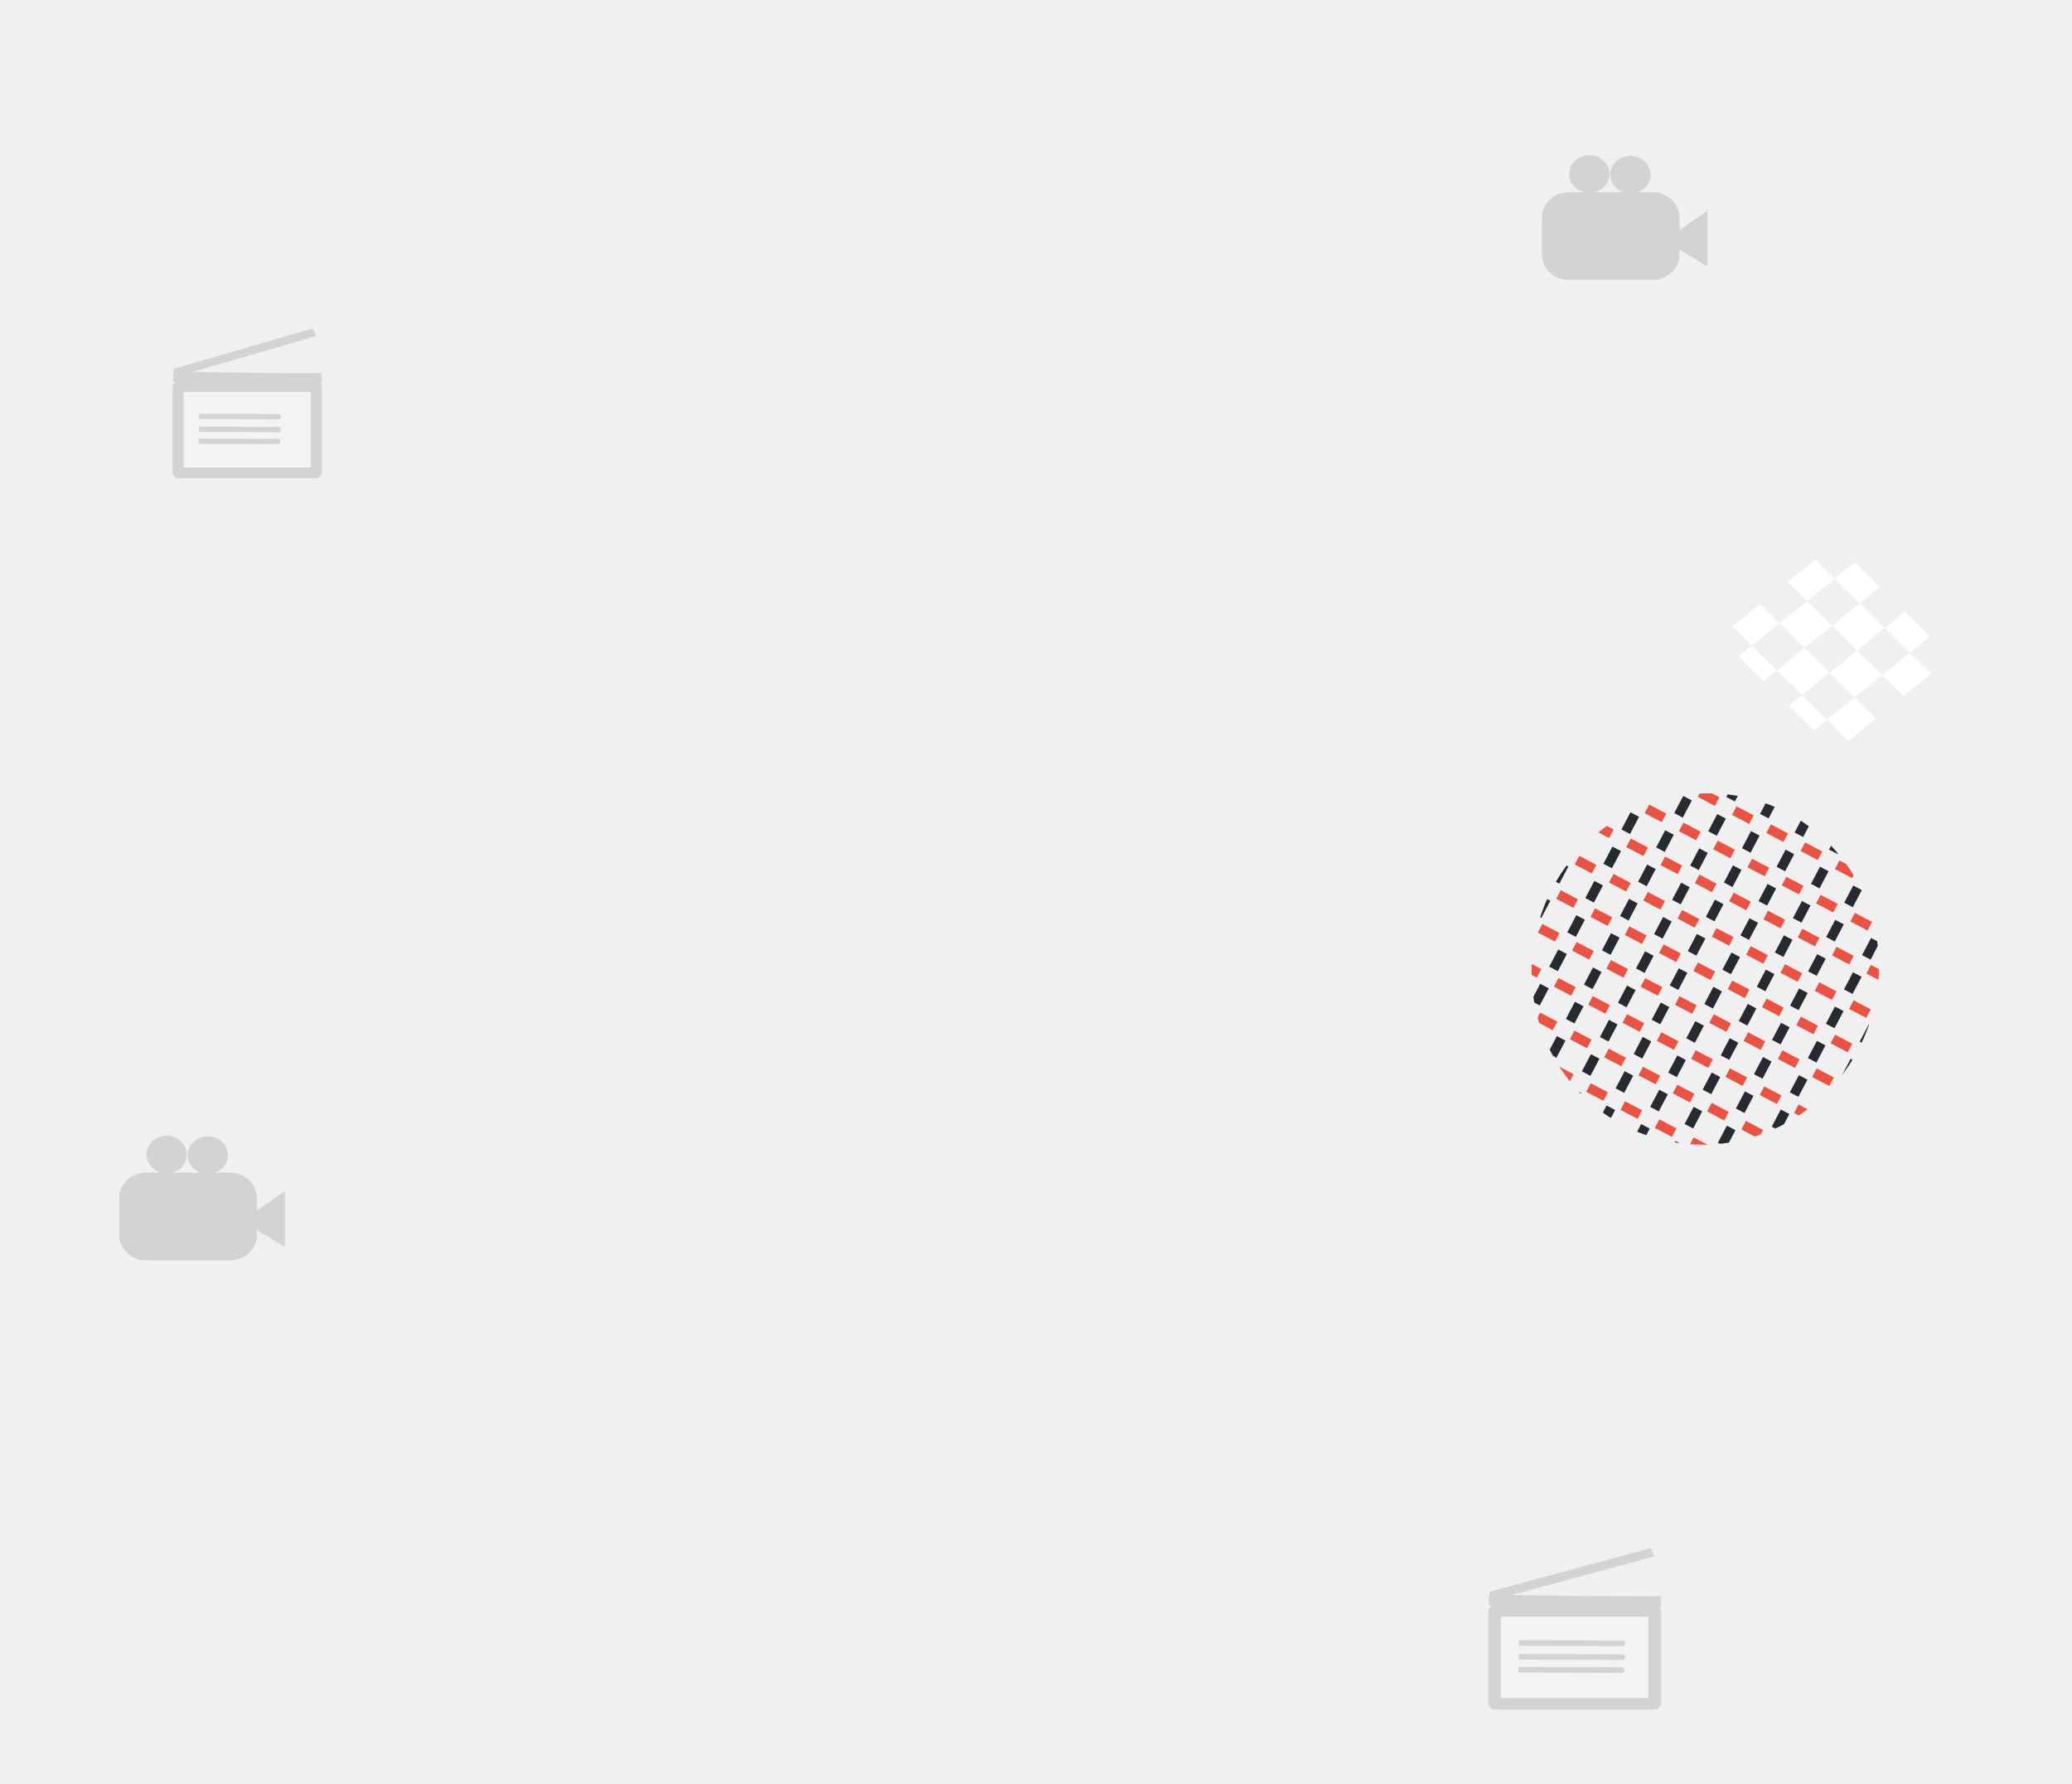
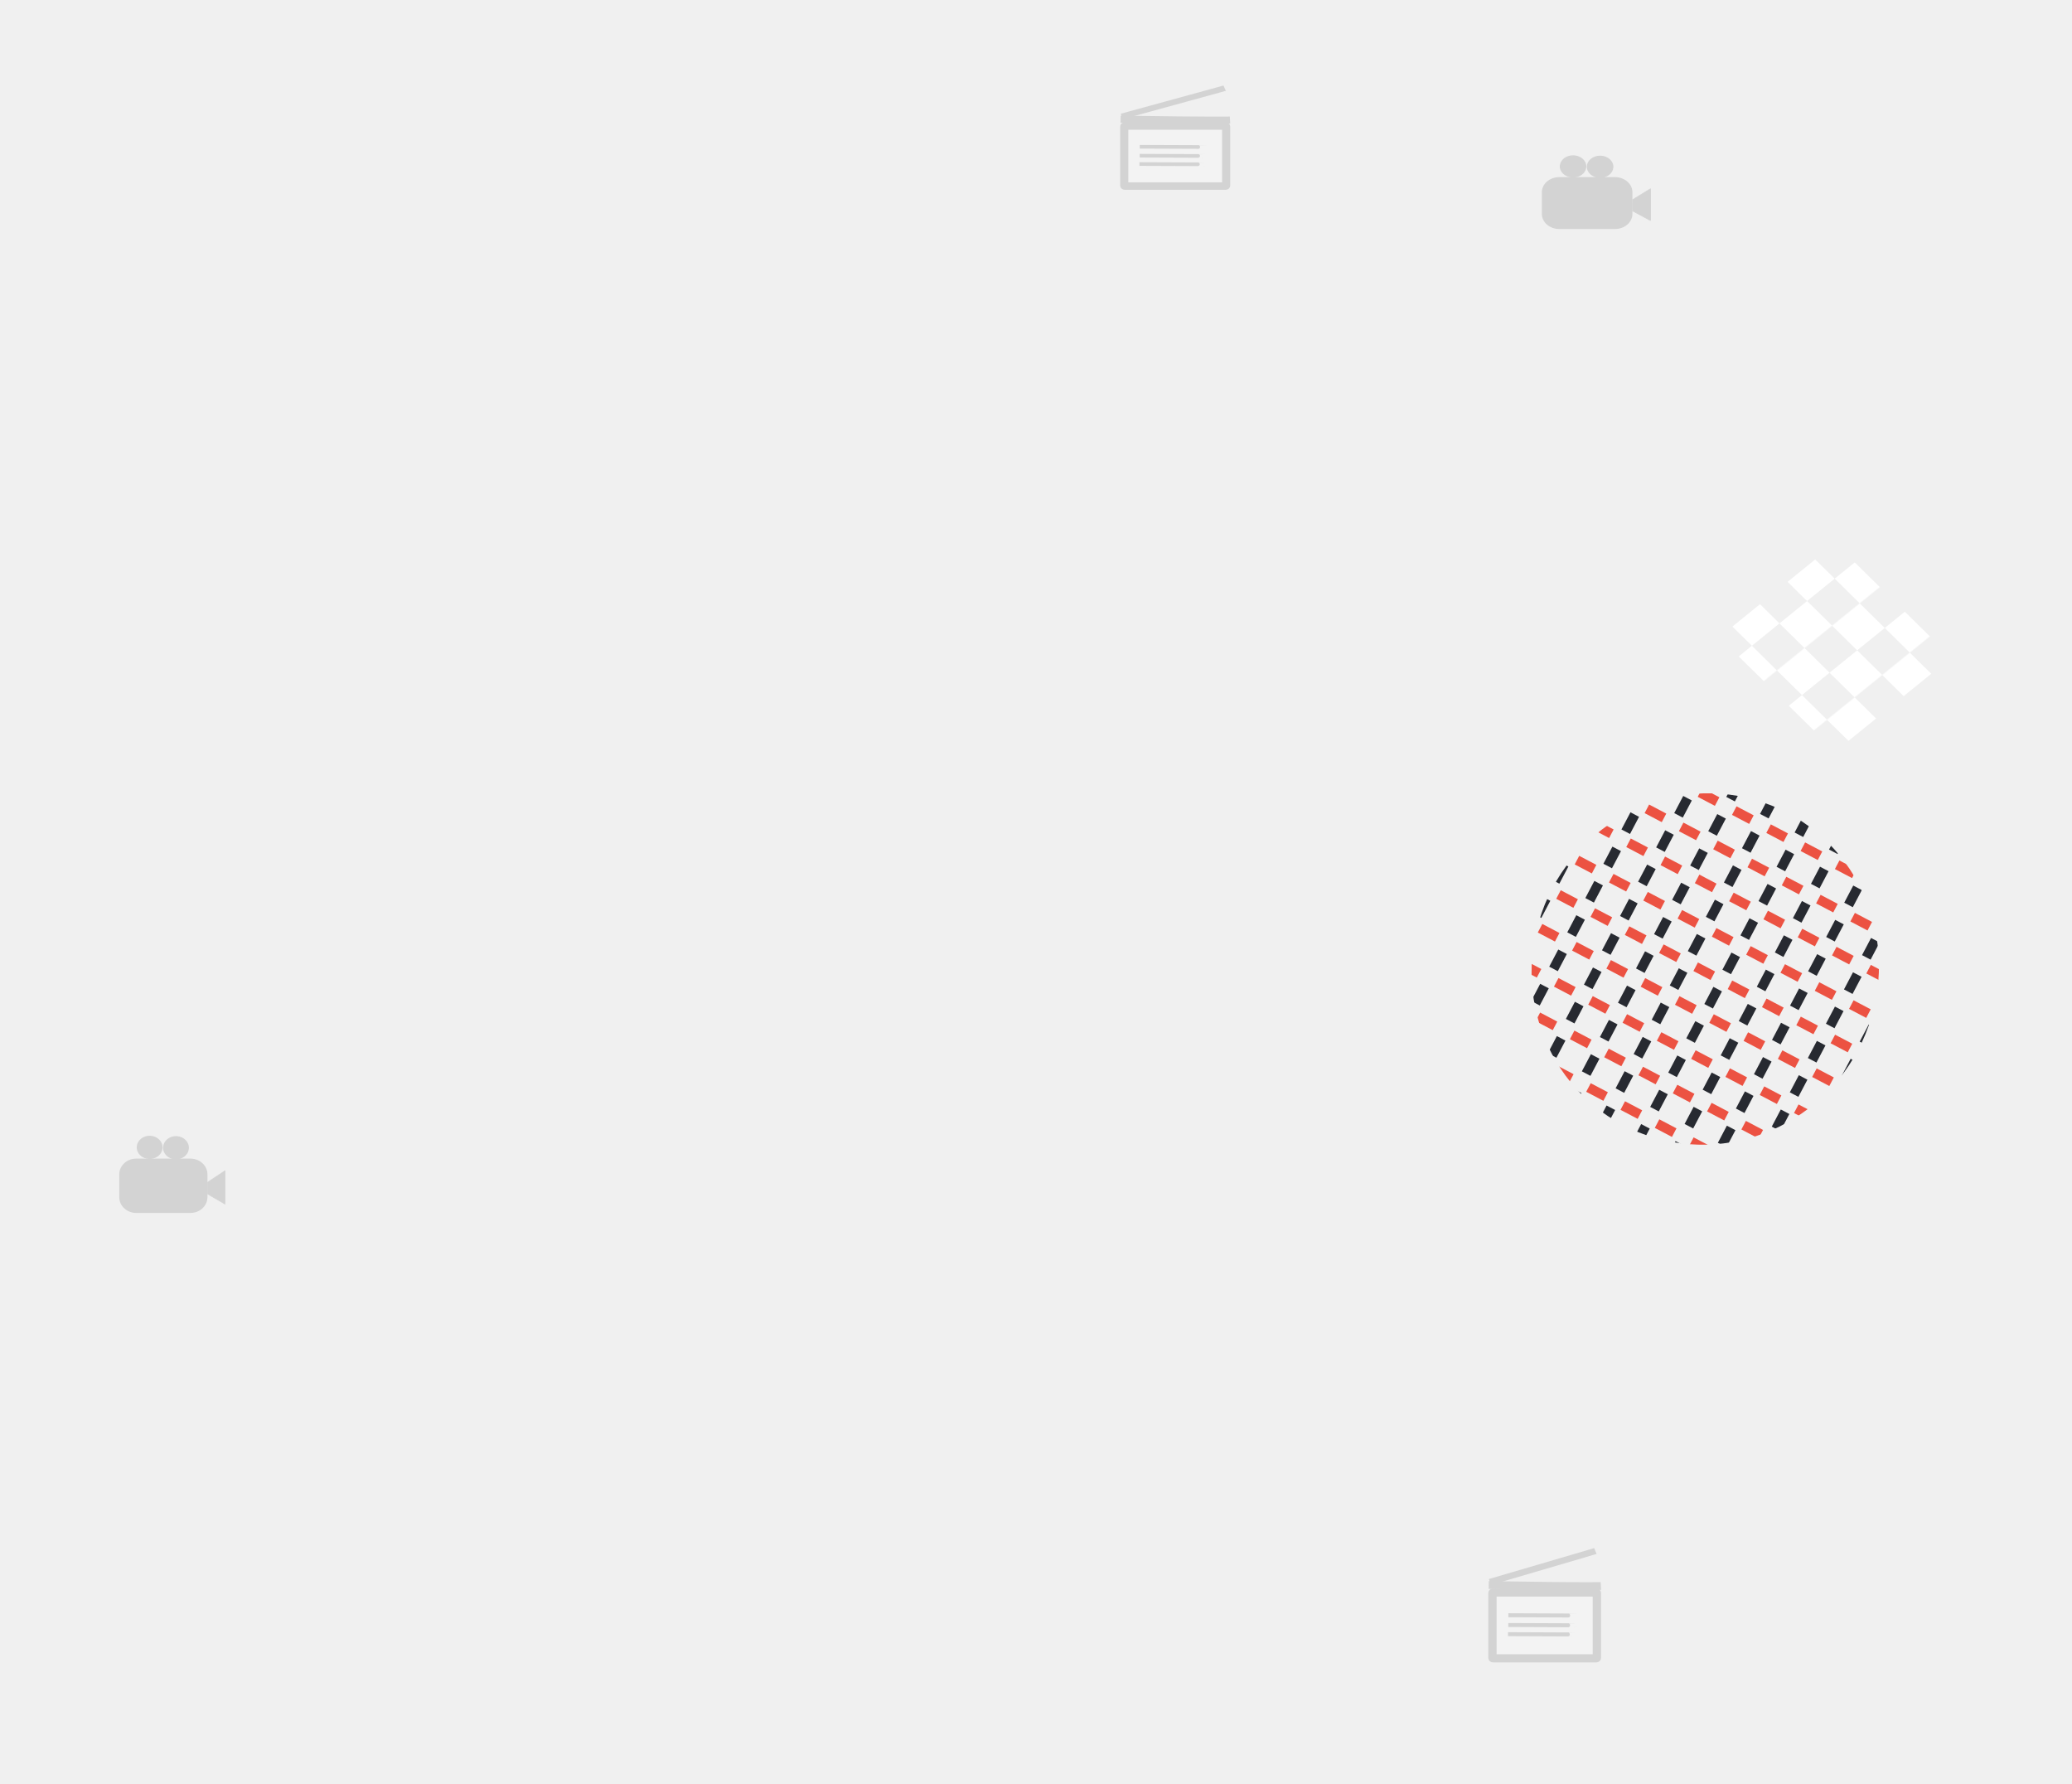
<svg xmlns="http://www.w3.org/2000/svg" xmlns:xlink="http://www.w3.org/1999/xlink" width="352mm" height="303mm" viewBox="0 0 352 303" version="1.1" id="svg8471">
  <defs id="defs8468">
    <pattern xlink:href="#Checkerboardwhite" id="pattern2939" patternTransform="matrix(5.96903,7.5944578e-8,-1.7388119e-8,6.034527,142.9975,-179.7464)" />
    <pattern patternUnits="userSpaceOnUse" width="2" height="2" patternTransform="translate(0,0) scale(10,10)" id="Checkerboardwhite">
      <rect style="fill:white;stroke:none" x="0" y="0" width="1" height="1" id="rect2036" />
      <rect style="fill:white;stroke:none" x="1" y="1" width="1" height="1" id="rect2038" />
    </pattern>
    <mask maskUnits="userSpaceOnUse" id="mask24985">
      <path style="display:inline;fill:#fffcfb;stroke:#000000;stroke-width:0.429;paint-order:fill markers stroke" d="M 78.096,122.327 A 23.259,23.663 0 0 1 58.211,148.974 23.259,23.663 0 0 1 32.01,128.756 23.259,23.663 0 0 1 51.871,102.091 23.259,23.663 0 0 1 78.091,122.284" id="path24987" />
    </mask>
    <mask maskUnits="userSpaceOnUse" id="mask43804">
      <path style="fill:#f3f3f3;fill-opacity:1;stroke:#d3d3d3;stroke-width:1.197;stroke-linejoin:bevel;stroke-dasharray:none;stroke-dashoffset:0;stroke-opacity:1;paint-order:fill markers stroke" id="path43806" d="m 247.508,41.237 a 11.693,14.573 0 0 1 -9.997,16.411 11.693,14.573 0 0 1 -13.172,-12.452 11.693,14.573 0 0 1 9.985,-16.423 11.693,14.573 0 0 1 13.181,12.437" />
    </mask>
    <mask maskUnits="userSpaceOnUse" id="mask43804-8">
      <path style="fill:#f3f3f3;fill-opacity:1;stroke:#d3d3d3;stroke-width:1.197;stroke-linejoin:bevel;stroke-dasharray:none;stroke-dashoffset:0;stroke-opacity:1;paint-order:fill markers stroke" id="path43806-8" d="m 247.508,41.237 a 11.693,14.573 0 0 1 -9.997,16.411 11.693,14.573 0 0 1 -13.172,-12.452 11.693,14.573 0 0 1 9.985,-16.423 11.693,14.573 0 0 1 13.181,12.437" />
    </mask>
    <mask maskUnits="userSpaceOnUse" id="mask3819">
      <path style="fill:#ffffff;stroke:#ec5242;stroke-width:0;stroke-dasharray:none;stroke-dashoffset:0;stroke-opacity:1" id="path3821" d="M 250.161,39.487 A 29.371,29.964 0 0 1 225.453,73.508 29.371,29.964 0 0 1 192.065,48.356 29.371,29.964 0 0 1 216.667,14.254 29.371,29.964 0 0 1 250.133,39.298" />
    </mask>
  </defs>
  <g id="layer1" style="display:inline">
-     <g id="g41847" transform="matrix(0.6665914,0,0,0.6386767,-33.88708,172.6445)">
+     <g id="g41847" transform="matrix(0.4271762,0,0,0.3957108,-14.44101,180.3507)">
      <rect style="fill:#d3d3d3;fill-opacity:1;stroke:#d3d3d3;stroke-width:0.539;stroke-linejoin:bevel;stroke-dasharray:none;stroke-dashoffset:0;stroke-opacity:1;paint-order:fill markers stroke" id="rect40151" width="34.534" height="22.784" x="81.5" y="41.79" ry="6.504" />
      <path style="fill:#d3d3d3;fill-opacity:1;stroke:#d3d3d3;stroke-width:0.539;stroke-linejoin:bevel;stroke-dasharray:none;stroke-dashoffset:0;stroke-opacity:1;paint-order:fill markers stroke" id="path40205" d="m 98.144,36.063 a 4.871,4.722 0 0 1 -4.164,5.317 4.871,4.722 0 0 1 -5.487,-4.034 4.871,4.722 0 0 1 4.159,-5.321 4.871,4.722 0 0 1 5.491,4.029" />
      <path style="display:inline;fill:#d3d3d3;fill-opacity:1;stroke:#d3d3d3;stroke-width:0.539;stroke-linejoin:bevel;stroke-dasharray:none;stroke-dashoffset:0;stroke-opacity:1;paint-order:fill markers stroke" id="path40205-7" d="m 108.62,36.229 a 4.871,4.722 0 0 1 -4.164,5.317 4.871,4.722 0 0 1 -5.487,-4.034 4.871,4.722 0 0 1 4.159,-5.321 4.871,4.722 0 0 1 5.491,4.029" />
      <path id="rect40239" style="fill:#d3d3d3;stroke:#d3d3d3;stroke-width:0.278;stroke-linejoin:bevel;paint-order:fill markers stroke" d="m 116.392,51.667 6.916,-4.937 v 14.322 l -6.928,-4.347 z" />
    </g>
-     <g id="g43172" transform="matrix(0.7203603,0,0,0.7000411,-22.79483,6.163406)">
+     <g id="g43172" transform="matrix(0.5311029,0,0,0.4872789,151.8807,-20.0101)">
      <rect style="fill:#f3f3f3;fill-opacity:1;stroke:#d3d3d3;stroke-width:2.597;stroke-linejoin:bevel;stroke-dasharray:none;stroke-dashoffset:0;stroke-opacity:1;paint-order:fill markers stroke" id="rect42575" width="32.599" height="20.929" x="73.639" y="84.99" ry="0.151" />
      <path style="fill:#f3f3f3;fill-opacity:1;stroke:#d3d3d3;stroke-width:1.992;stroke-linejoin:bevel;stroke-dasharray:none;stroke-dashoffset:0;stroke-opacity:1;paint-order:fill markers stroke" d="M 72.818,81.658 C 105.405,71.947 105.764,71.795 105.764,71.795" id="path43017" />
      <path style="display:inline;fill:#f3f3f3;fill-opacity:1;stroke:#d3d3d3;stroke-width:2.471;stroke-linejoin:bevel;stroke-dasharray:none;stroke-dashoffset:0;stroke-opacity:1;paint-order:fill markers stroke" d="m 72.479,82.609 c 31.134,0.506 35,0.317 35,0.317" id="path43017-6" />
      <path style="fill:#f3f3f3;fill-opacity:1;stroke:#d3d3d3;stroke-width:1.266;stroke-linejoin:bevel;stroke-dasharray:none;stroke-dashoffset:0;stroke-opacity:1;paint-order:fill markers stroke" d="m 78.601,92.222 c 21.373,0.091 21.295,0.091 21.295,0.091" id="path43059" />
      <path style="display:inline;fill:#f3f3f3;fill-opacity:1;stroke:#d3d3d3;stroke-width:1.266;stroke-linejoin:bevel;stroke-dasharray:none;stroke-dashoffset:0;stroke-opacity:1;paint-order:fill markers stroke" d="m 78.582,95.335 c 21.373,0.091 21.295,0.091 21.295,0.091" id="path43059-7" />
      <path style="display:inline;fill:#f3f3f3;fill-opacity:1;stroke:#d3d3d3;stroke-width:1.266;stroke-linejoin:bevel;stroke-dasharray:none;stroke-dashoffset:0;stroke-opacity:1;paint-order:fill markers stroke" d="m 78.494,98.241 c 21.373,0.091 21.295,0.091 21.295,0.091" id="path43059-3" />
    </g>
-     <g id="g43172-6" style="display:inline" transform="matrix(0.8345501,0,0,0.7543657,318.1008,199.8076)">
+     <g id="g43172-6" style="display:inline" transform="matrix(0.544317,0,0,0.534089,295.4083,218.2365)">
      <g id="g1464" transform="translate(-150.5522,12.82009)">
        <rect style="fill:#f3f3f3;fill-opacity:1;stroke:#d3d3d3;stroke-width:2.597;stroke-linejoin:bevel;stroke-dasharray:none;stroke-dashoffset:0;stroke-opacity:1;paint-order:fill markers stroke" id="rect42575-5" width="32.599" height="20.929" x="73.639" y="84.99" ry="0.151" />
        <path style="fill:#f3f3f3;fill-opacity:1;stroke:#d3d3d3;stroke-width:1.992;stroke-linejoin:bevel;stroke-dasharray:none;stroke-dashoffset:0;stroke-opacity:1;paint-order:fill markers stroke" d="M 72.818,81.658 C 105.405,71.947 105.764,71.795 105.764,71.795" id="path43017-63" />
        <path style="display:inline;fill:#f3f3f3;fill-opacity:1;stroke:#d3d3d3;stroke-width:2.471;stroke-linejoin:bevel;stroke-dasharray:none;stroke-dashoffset:0;stroke-opacity:1;paint-order:fill markers stroke" d="m 72.479,82.609 c 31.134,0.506 35,0.317 35,0.317" id="path43017-6-9" />
        <path style="fill:#f3f3f3;fill-opacity:1;stroke:#d3d3d3;stroke-width:1.266;stroke-linejoin:bevel;stroke-dasharray:none;stroke-dashoffset:0;stroke-opacity:1;paint-order:fill markers stroke" d="m 78.601,92.222 c 21.373,0.091 21.295,0.091 21.295,0.091" id="path43059-4" />
        <path style="display:inline;fill:#f3f3f3;fill-opacity:1;stroke:#d3d3d3;stroke-width:1.266;stroke-linejoin:bevel;stroke-dasharray:none;stroke-dashoffset:0;stroke-opacity:1;paint-order:fill markers stroke" d="m 78.582,95.335 c 21.373,0.091 21.295,0.091 21.295,0.091" id="path43059-7-8" />
        <path style="display:inline;fill:#f3f3f3;fill-opacity:1;stroke:#d3d3d3;stroke-width:1.266;stroke-linejoin:bevel;stroke-dasharray:none;stroke-dashoffset:0;stroke-opacity:1;paint-order:fill markers stroke" d="m 78.494,98.241 c 21.373,0.091 21.295,0.091 21.295,0.091" id="path43059-3-1" />
      </g>
    </g>
-     <g id="g41847-2" transform="matrix(0.6665914,0,0,0.6386767,207.7946,6.119582)" style="display:inline">
+     <g id="g41847-2" transform="matrix(0.4386564,0,0,0.3778892,226.3046,14.39425)" style="display:inline">
      <rect style="fill:#d3d3d3;fill-opacity:1;stroke:#d3d3d3;stroke-width:0.539;stroke-linejoin:bevel;stroke-dasharray:none;stroke-dashoffset:0;stroke-opacity:1;paint-order:fill markers stroke" id="rect40151-9" width="34.534" height="22.784" x="81.5" y="41.79" ry="6.504" />
      <path style="fill:#d3d3d3;fill-opacity:1;stroke:#d3d3d3;stroke-width:0.539;stroke-linejoin:bevel;stroke-dasharray:none;stroke-dashoffset:0;stroke-opacity:1;paint-order:fill markers stroke" id="path40205-3" d="m 98.144,36.063 a 4.871,4.722 0 0 1 -4.164,5.317 4.871,4.722 0 0 1 -5.487,-4.034 4.871,4.722 0 0 1 4.159,-5.321 4.871,4.722 0 0 1 5.491,4.029" />
      <path style="display:inline;fill:#d3d3d3;fill-opacity:1;stroke:#d3d3d3;stroke-width:0.539;stroke-linejoin:bevel;stroke-dasharray:none;stroke-dashoffset:0;stroke-opacity:1;paint-order:fill markers stroke" id="path40205-7-9" d="m 108.62,36.229 a 4.871,4.722 0 0 1 -4.164,5.317 4.871,4.722 0 0 1 -5.487,-4.034 4.871,4.722 0 0 1 4.159,-5.321 4.871,4.722 0 0 1 5.491,4.029" />
      <path id="rect40239-0" style="fill:#d3d3d3;stroke:#d3d3d3;stroke-width:0.278;stroke-linejoin:bevel;paint-order:fill markers stroke" d="m 116.392,51.667 6.916,-4.937 v 14.322 l -6.928,-4.347 z" />
    </g>
    <rect style="fill:url(#pattern2939);fill-opacity:1;stroke:#d3d3d3;stroke-width:0;stroke-dasharray:none;stroke-opacity:1;paint-order:fill markers stroke" id="rect418" width="27.671" height="25.37" x="269.668" y="-153.957" transform="matrix(0.7126036,0.7015669,-0.7769285,0.6295888,0,0)" />
    <g id="g3964" transform="rotate(27.7334,10.92042,243.1539)">
      <g id="g3939">
        <g id="g3915">
          <g id="g3813" mask="url(#mask3819)">
            <path style="fill:#ffffff;stroke:#272a31;stroke-width:1.646;stroke-dasharray:3.292;stroke-dashoffset:0" d="m 191.613,12.95 -0.037,72.234" id="path1949" />
            <path style="display:inline;fill:#ffffff;stroke:#272a31;stroke-width:1.646;stroke-dasharray:3.292;stroke-dashoffset:0" d="m 198.304,13.064 -0.037,72.234" id="path1949-9" />
            <path style="display:inline;fill:#ffffff;stroke:#272a31;stroke-width:1.646;stroke-dasharray:3.292;stroke-dashoffset:0" d="m 204.943,13.018 -0.037,72.234" id="path1949-3" />
            <path style="display:inline;fill:#ffffff;stroke:#272a31;stroke-width:1.646;stroke-dasharray:3.292;stroke-dashoffset:0" d="m 211.492,13.052 -0.037,72.234" id="path1949-60" />
            <path style="display:inline;fill:#ffffff;stroke:#272a31;stroke-width:1.646;stroke-dasharray:3.292;stroke-dashoffset:0" d="m 217.909,12.94 -0.037,72.234" id="path1949-62" />
            <path style="display:inline;fill:#ffffff;stroke:#272a31;stroke-width:1.646;stroke-dasharray:3.292;stroke-dashoffset:0" d="m 224.577,12.998 -0.037,72.234" id="path1949-61" />
            <path style="display:inline;fill:#ffffff;stroke:#272a31;stroke-width:1.646;stroke-dasharray:3.292;stroke-dashoffset:0" d="m 231.099,12.841 -0.037,72.234" id="path1949-8" />
            <path style="display:inline;fill:#ffffff;stroke:#272a31;stroke-width:1.646;stroke-dasharray:3.292;stroke-dashoffset:0" d="m 237.589,13.046 -0.037,72.234" id="path1949-7" />
            <path style="display:inline;fill:#ffffff;stroke:#272a31;stroke-width:1.646;stroke-dasharray:3.292;stroke-dashoffset:0" d="m 244.413,12.935 -0.037,72.234" id="path1949-92" />
            <path style="display:inline;fill:#ffffff;stroke:#272a31;stroke-width:1.646;stroke-dasharray:3.292;stroke-dashoffset:0" d="m 250.904,12.96 -0.037,72.234" id="path1949-0" />
            <path style="display:inline;fill:#ffffff;stroke:#ec5242;stroke-width:1.646;stroke-dasharray:3.292;stroke-dashoffset:0;stroke-opacity:1" d="m 255.745,17.789 -72.234,-0.037" id="path1949-6" />
            <path style="display:inline;fill:#ffffff;stroke:#ec5242;stroke-width:1.646;stroke-dasharray:3.292;stroke-dashoffset:0;stroke-opacity:1" d="m 255.63,24.441 -72.234,-0.037" id="path1949-6-7" />
            <path style="display:inline;fill:#ffffff;stroke:#ec5242;stroke-width:1.646;stroke-dasharray:3.292;stroke-dashoffset:0;stroke-opacity:1" d="m 255.553,30.994 -72.234,-0.037" id="path1949-6-5" />
            <path style="display:inline;fill:#ffffff;stroke:#ec5242;stroke-width:1.646;stroke-dasharray:3.292;stroke-dashoffset:0;stroke-opacity:1" d="m 255.757,37.683 -72.234,-0.037" id="path1949-6-3" />
            <path style="display:inline;fill:#ffffff;stroke:#ec5242;stroke-width:1.646;stroke-dasharray:3.292;stroke-dashoffset:0;stroke-opacity:1" d="m 255.697,44.313 -72.234,-0.037" id="path1949-6-56" />
            <path style="display:inline;fill:#ffffff;stroke:#ec5242;stroke-width:1.646;stroke-dasharray:3.292;stroke-dashoffset:0;stroke-opacity:1" d="m 255.591,50.839 -72.234,-0.037" id="path1949-6-2" />
            <path style="display:inline;fill:#ffffff;stroke:#ec5242;stroke-width:1.646;stroke-dasharray:3.292;stroke-dashoffset:0;stroke-opacity:1" d="m 255.711,57.691 -72.234,-0.037" id="path1949-6-9" />
            <path style="display:inline;fill:#ffffff;stroke:#ec5242;stroke-width:1.646;stroke-dasharray:3.292;stroke-dashoffset:0;stroke-opacity:1" d="m 255.68,64.329 -72.234,-0.037" id="path1949-6-1" />
            <path style="display:inline;fill:#ffffff;stroke:#ec5242;stroke-width:1.646;stroke-dasharray:3.292;stroke-dashoffset:0;stroke-opacity:1" d="m 255.706,70.943 -72.234,-0.037" id="path1949-6-27" />
            <path style="display:inline;fill:#ffffff;stroke:#ec5242;stroke-width:1.646;stroke-dasharray:3.292;stroke-dashoffset:0;stroke-opacity:1" d="m 255.568,77.413 -72.234,-0.037" id="path1949-6-0" />
          </g>
        </g>
      </g>
    </g>
  </g>
</svg>
